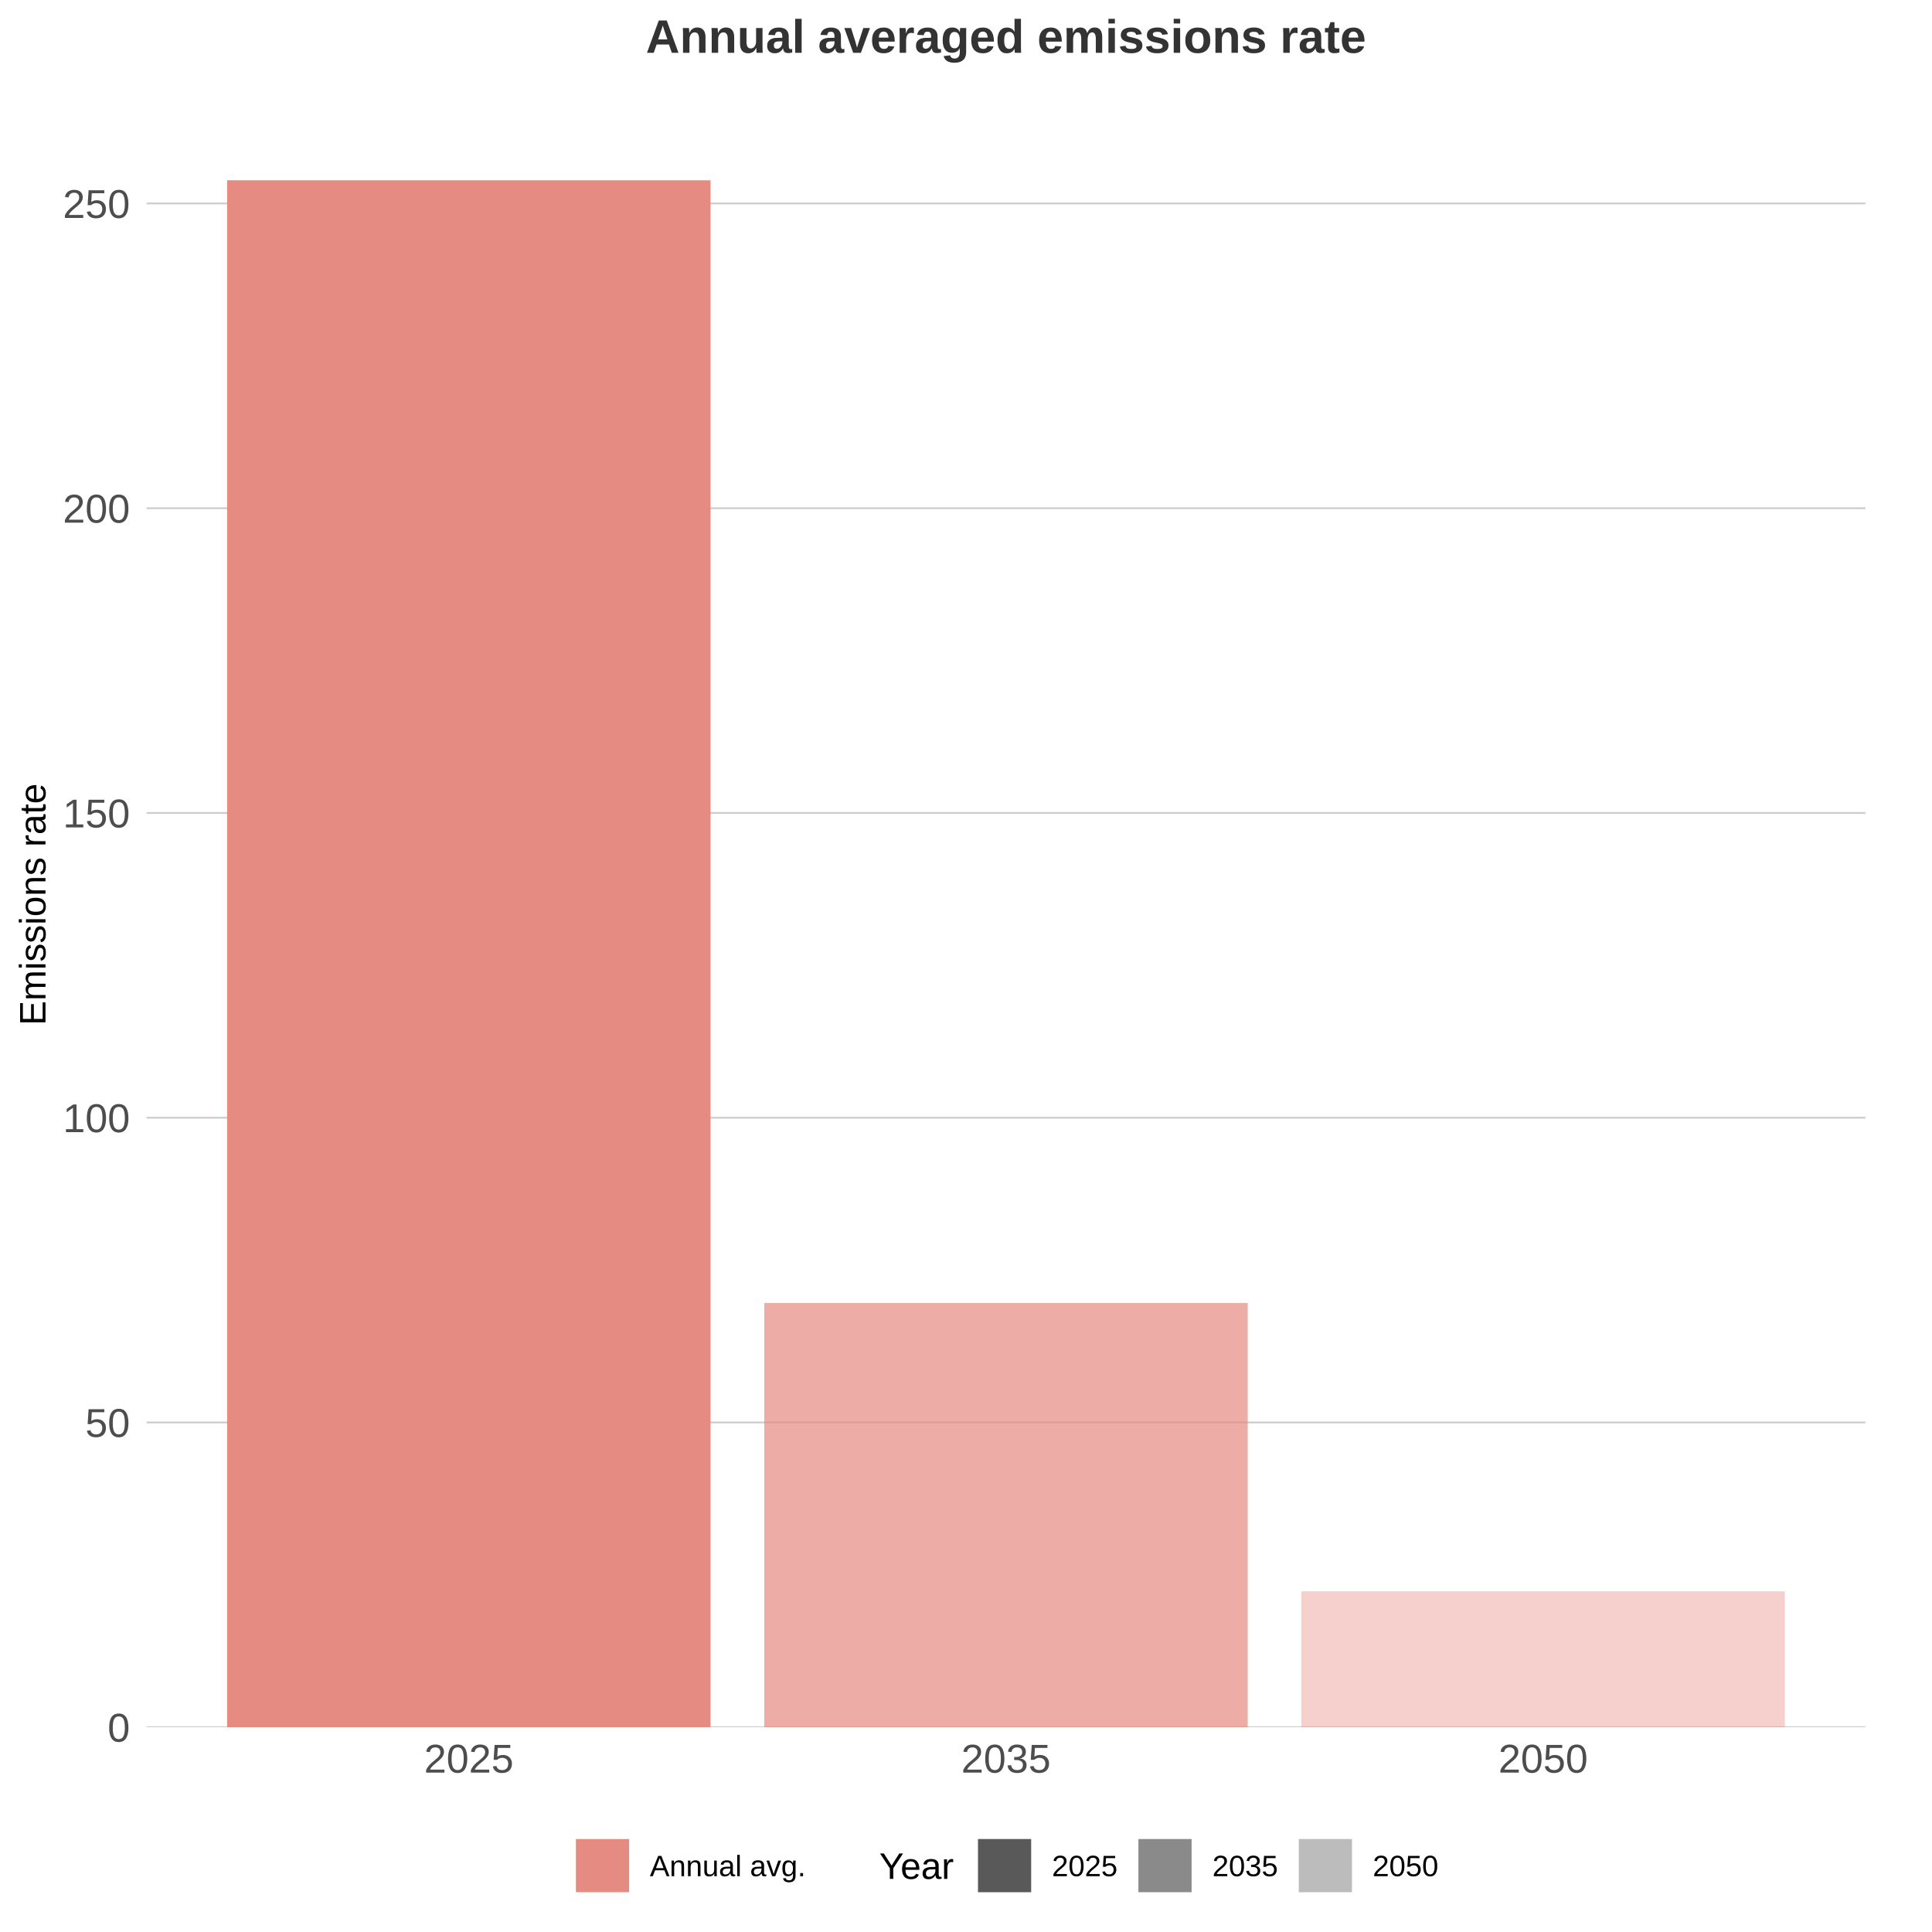
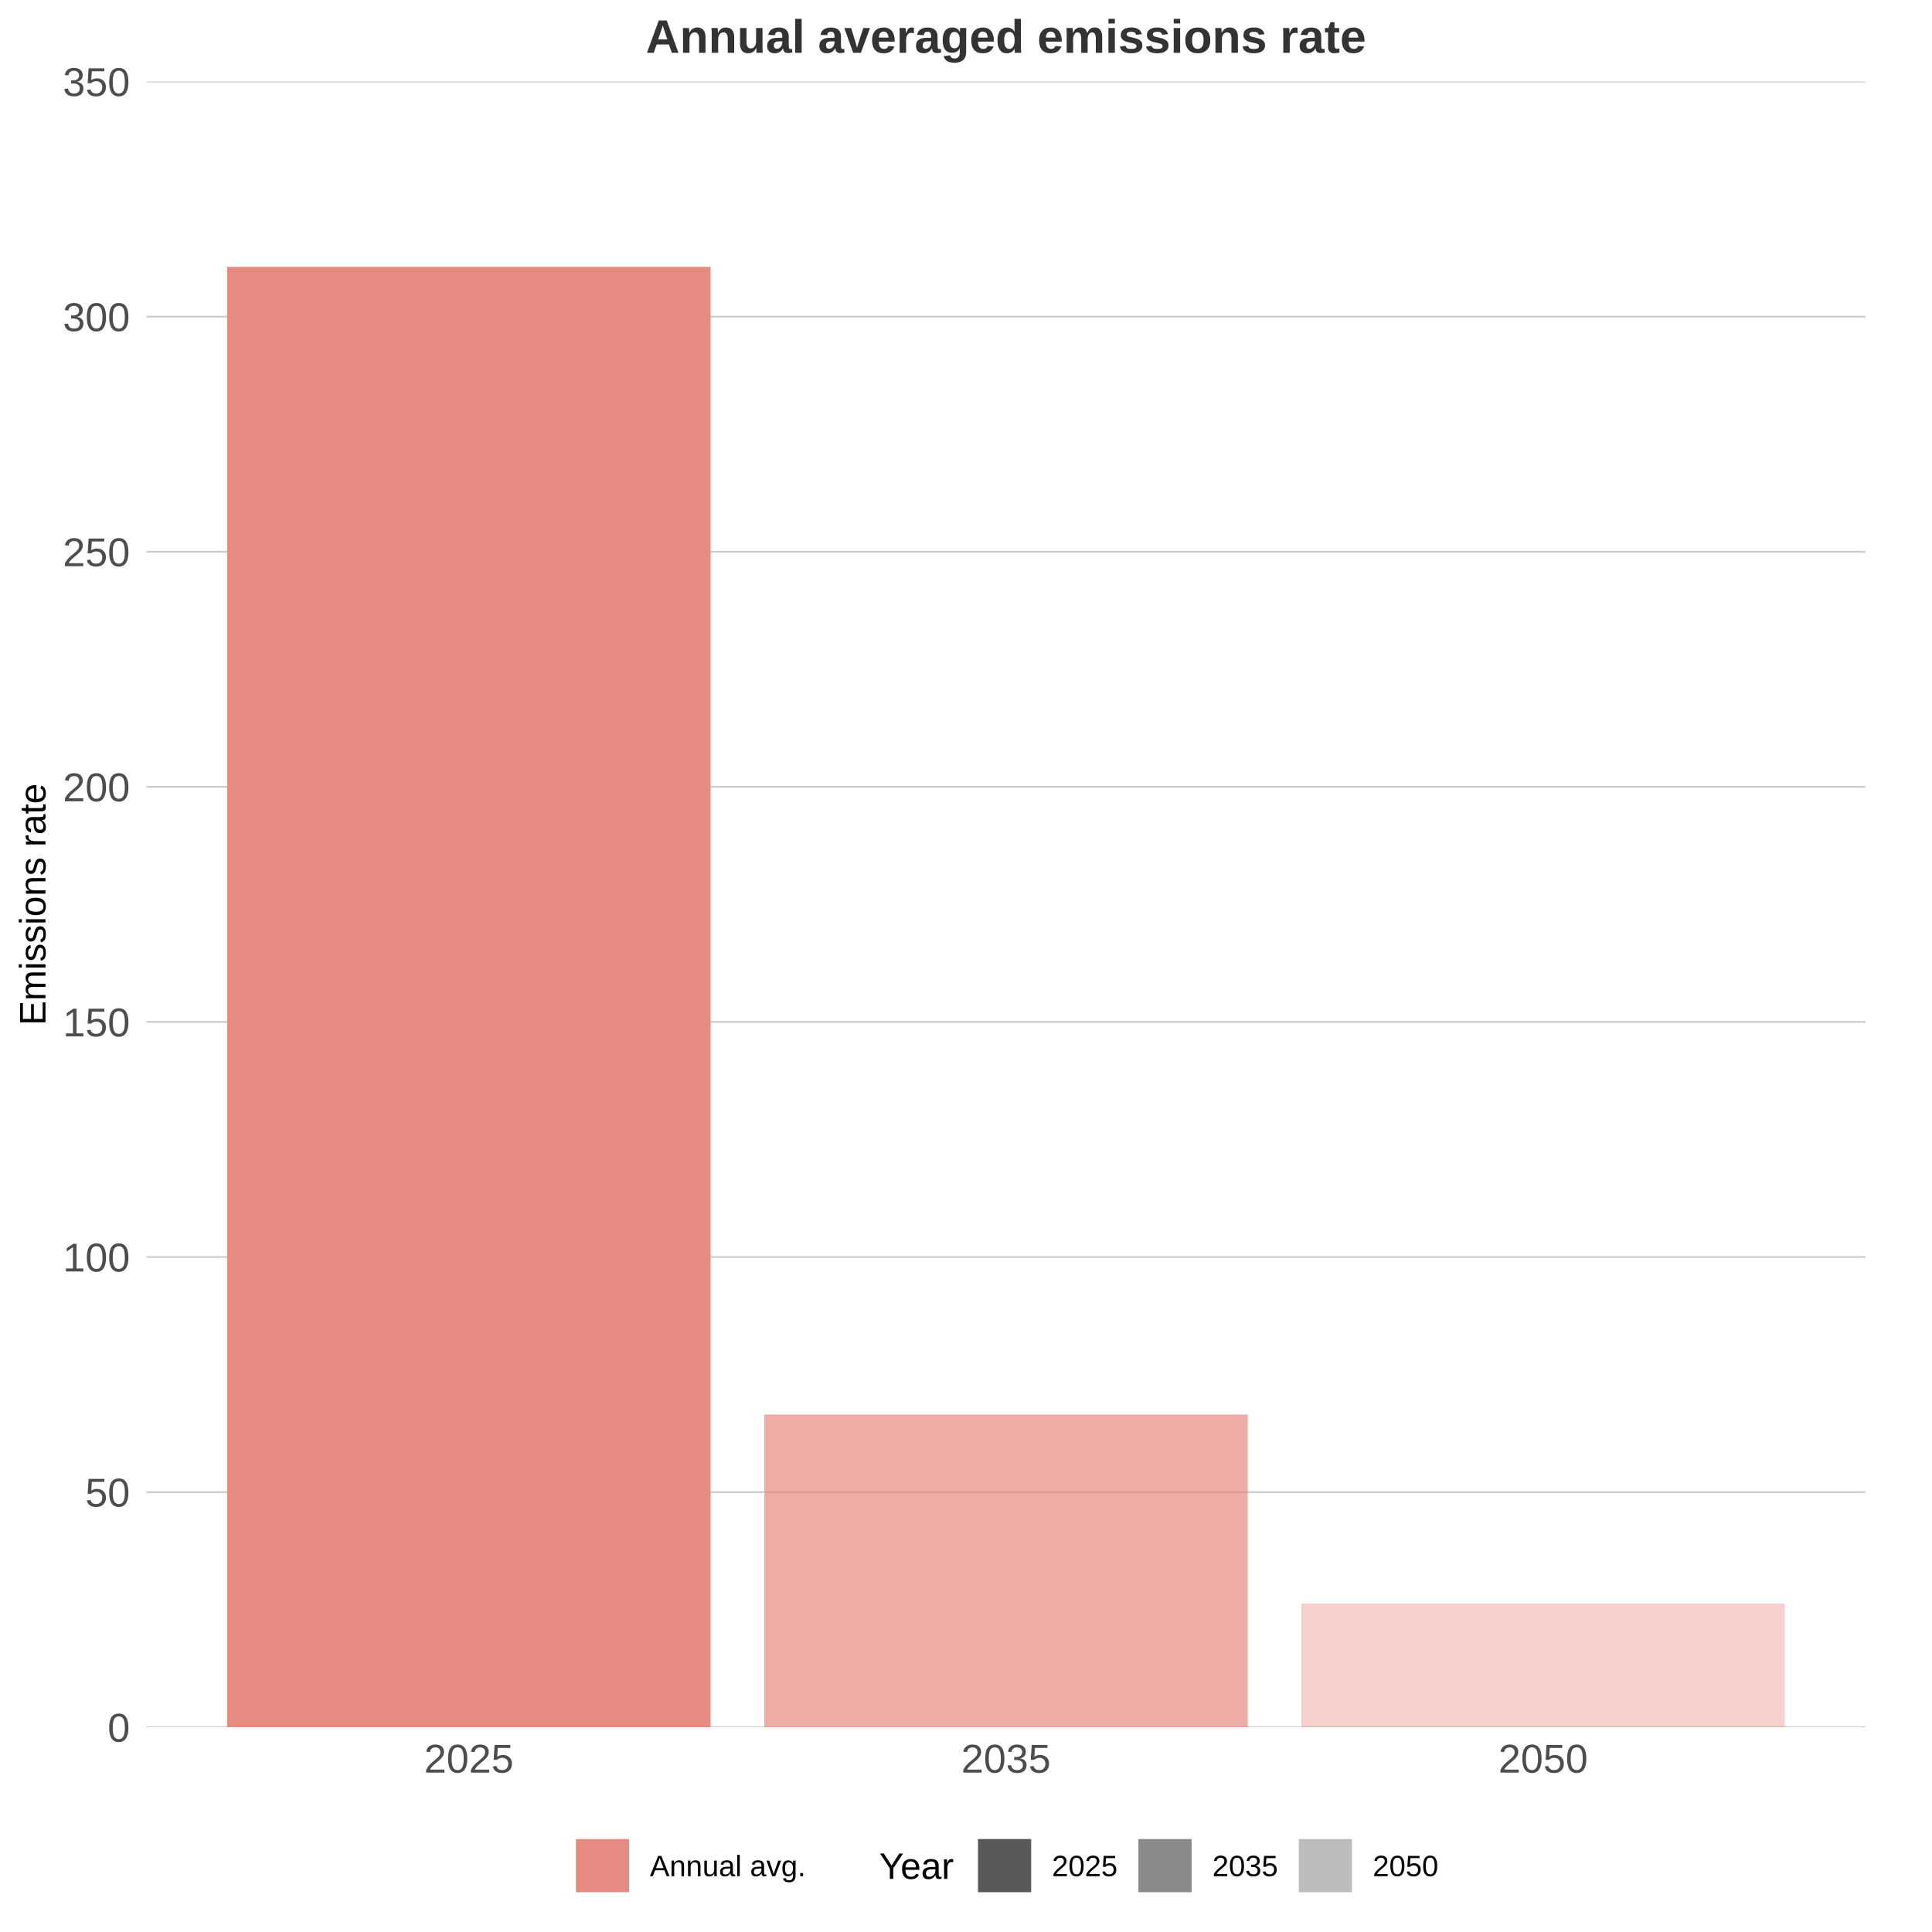
<svg xmlns="http://www.w3.org/2000/svg" class="svglite" width="576.00pt" height="576.00pt" viewBox="0 0 576.00 576.00">
  <defs>
    <style type="text/css">
    .svglite line, .svglite polyline, .svglite polygon, .svglite path, .svglite rect, .svglite circle {
      fill: none;
      stroke: #000000;
      stroke-linecap: round;
      stroke-linejoin: round;
      stroke-miterlimit: 10.00;
    }
    .svglite text {
      white-space: pre;
    }
  </style>
  </defs>
  <rect width="100%" height="100%" style="stroke: none; fill: #FFFFFF;" />
  <defs>
    <clipPath id="cpMC4wMHw1NzYuMDB8MC4wMHw1NzYuMDA=">
      <rect x="0.00" y="0.00" width="576.00" height="576.00" />
    </clipPath>
  </defs>
  <g clip-path="url(#cpMC4wMHw1NzYuMDB8MC4wMHw1NzYuMDA=)">
    <rect x="0.00" y="0.00" width="576.00" height="576.00" style="stroke-width: 1.07; stroke: none; fill: #FFFFFF;" />
  </g>
  <defs>
    <clipPath id="cpNDMuNjl8NTU2LjE2fDI0LjMyfDUxNC45NA==">
      <rect x="43.69" y="24.32" width="512.47" height="490.62" />
    </clipPath>
  </defs>
  <g clip-path="url(#cpNDMuNjl8NTU2LjE2fDI0LjMyfDUxNC45NA==)">
    <polyline points="43.69,514.94 556.16,514.94 " style="stroke-width: 0.53; stroke: #CCCCCC; stroke-linecap: butt;" />
-     <polyline points="43.69,424.08 556.16,424.08 " style="stroke-width: 0.53; stroke: #CCCCCC; stroke-linecap: butt;" />
-     <polyline points="43.69,333.23 556.16,333.23 " style="stroke-width: 0.53; stroke: #CCCCCC; stroke-linecap: butt;" />
-     <polyline points="43.69,242.37 556.16,242.37 " style="stroke-width: 0.53; stroke: #CCCCCC; stroke-linecap: butt;" />
-     <polyline points="43.69,151.52 556.16,151.52 " style="stroke-width: 0.53; stroke: #CCCCCC; stroke-linecap: butt;" />
-     <polyline points="43.69,60.66 556.16,60.66 " style="stroke-width: 0.53; stroke: #CCCCCC; stroke-linecap: butt;" />
-     <rect x="67.71" y="53.75" width="144.13" height="461.19" style="stroke-width: 1.07; stroke: none; stroke-linecap: butt; stroke-linejoin: miter; fill: #E68B81;" />
-     <rect x="227.86" y="388.47" width="144.13" height="126.47" style="stroke-width: 1.07; stroke: none; stroke-linecap: butt; stroke-linejoin: miter; fill: #E68B81; fill-opacity: 0.70;" />
-     <rect x="388.00" y="474.42" width="144.13" height="40.52" style="stroke-width: 1.07; stroke: none; stroke-linecap: butt; stroke-linejoin: miter; fill: #E68B81; fill-opacity: 0.40;" />
+     <polyline points="43.69,444.85 556.16,444.85 " style="stroke-width: 0.53; stroke: #CCCCCC; stroke-linecap: butt;" />
+     <polyline points="43.69,374.76 556.16,374.76 " style="stroke-width: 0.53; stroke: #CCCCCC; stroke-linecap: butt;" />
+     <polyline points="43.69,304.67 556.16,304.67 " style="stroke-width: 0.53; stroke: #CCCCCC; stroke-linecap: butt;" />
+     <polyline points="43.69,234.58 556.16,234.58 " style="stroke-width: 0.53; stroke: #CCCCCC; stroke-linecap: butt;" />
+     <polyline points="43.69,164.50 556.16,164.50 " style="stroke-width: 0.53; stroke: #CCCCCC; stroke-linecap: butt;" />
+     <polyline points="43.69,94.41 556.16,94.41 " style="stroke-width: 0.53; stroke: #CCCCCC; stroke-linecap: butt;" />
+     <polyline points="43.69,24.32 556.16,24.32 " style="stroke-width: 0.53; stroke: #CCCCCC; stroke-linecap: butt;" />
+     <rect x="67.71" y="79.55" width="144.13" height="435.39" style="stroke-width: 1.07; stroke: none; stroke-linecap: butt; stroke-linejoin: miter; fill: #E68B81;" />
+     <rect x="227.86" y="421.72" width="144.13" height="93.22" style="stroke-width: 1.07; stroke: none; stroke-linecap: butt; stroke-linejoin: miter; fill: #E68B81; fill-opacity: 0.70;" />
+     <rect x="388.00" y="478.07" width="144.13" height="36.87" style="stroke-width: 1.07; stroke: none; stroke-linecap: butt; stroke-linejoin: miter; fill: #E68B81; fill-opacity: 0.40;" />
  </g>
  <g clip-path="url(#cpMC4wMHw1NzYuMDB8MC4wMHw1NzYuMDA=)">
    <text x="38.76" y="519.25" text-anchor="end" style="font-size: 12.00px;fill: #4D4D4D; font-family: &quot;Arial&quot;;" textLength="6.67px" lengthAdjust="spacingAndGlyphs">0</text>
-     <text x="38.76" y="428.39" text-anchor="end" style="font-size: 12.00px;fill: #4D4D4D; font-family: &quot;Arial&quot;;" textLength="13.35px" lengthAdjust="spacingAndGlyphs">50</text>
-     <text x="38.76" y="337.53" text-anchor="end" style="font-size: 12.00px;fill: #4D4D4D; font-family: &quot;Arial&quot;;" textLength="20.02px" lengthAdjust="spacingAndGlyphs">100</text>
-     <text x="38.76" y="246.68" text-anchor="end" style="font-size: 12.00px;fill: #4D4D4D; font-family: &quot;Arial&quot;;" textLength="20.02px" lengthAdjust="spacingAndGlyphs">150</text>
-     <text x="38.76" y="155.82" text-anchor="end" style="font-size: 12.00px;fill: #4D4D4D; font-family: &quot;Arial&quot;;" textLength="20.02px" lengthAdjust="spacingAndGlyphs">200</text>
-     <text x="38.76" y="64.97" text-anchor="end" style="font-size: 12.00px;fill: #4D4D4D; font-family: &quot;Arial&quot;;" textLength="20.02px" lengthAdjust="spacingAndGlyphs">250</text>
+     <text x="38.76" y="449.16" text-anchor="end" style="font-size: 12.00px;fill: #4D4D4D; font-family: &quot;Arial&quot;;" textLength="13.35px" lengthAdjust="spacingAndGlyphs">50</text>
+     <text x="38.76" y="379.07" text-anchor="end" style="font-size: 12.00px;fill: #4D4D4D; font-family: &quot;Arial&quot;;" textLength="20.02px" lengthAdjust="spacingAndGlyphs">100</text>
+     <text x="38.76" y="308.98" text-anchor="end" style="font-size: 12.00px;fill: #4D4D4D; font-family: &quot;Arial&quot;;" textLength="20.02px" lengthAdjust="spacingAndGlyphs">150</text>
+     <text x="38.76" y="238.89" text-anchor="end" style="font-size: 12.00px;fill: #4D4D4D; font-family: &quot;Arial&quot;;" textLength="20.02px" lengthAdjust="spacingAndGlyphs">200</text>
+     <text x="38.76" y="168.80" text-anchor="end" style="font-size: 12.00px;fill: #4D4D4D; font-family: &quot;Arial&quot;;" textLength="20.02px" lengthAdjust="spacingAndGlyphs">250</text>
+     <text x="38.76" y="98.71" text-anchor="end" style="font-size: 12.00px;fill: #4D4D4D; font-family: &quot;Arial&quot;;" textLength="20.02px" lengthAdjust="spacingAndGlyphs">300</text>
+     <text x="38.76" y="28.62" text-anchor="end" style="font-size: 12.00px;fill: #4D4D4D; font-family: &quot;Arial&quot;;" textLength="20.02px" lengthAdjust="spacingAndGlyphs">350</text>
    <text x="139.78" y="528.48" text-anchor="middle" style="font-size: 12.00px;fill: #4D4D4D; font-family: &quot;Arial&quot;;" textLength="26.70px" lengthAdjust="spacingAndGlyphs">2025</text>
    <text x="299.92" y="528.48" text-anchor="middle" style="font-size: 12.00px;fill: #4D4D4D; font-family: &quot;Arial&quot;;" textLength="26.70px" lengthAdjust="spacingAndGlyphs">2035</text>
    <text x="460.07" y="528.48" text-anchor="middle" style="font-size: 12.00px;fill: #4D4D4D; font-family: &quot;Arial&quot;;" textLength="26.70px" lengthAdjust="spacingAndGlyphs">2050</text>
    <text transform="translate(13.56,269.63) rotate(-90)" text-anchor="middle" style="font-size: 11.00px; font-family: &quot;Arial&quot;;" textLength="72.14px" lengthAdjust="spacingAndGlyphs">Emissions rate</text>
    <rect x="171.70" y="548.28" width="15.86" height="15.86" style="stroke-width: 1.07; stroke: none; stroke-linecap: butt; stroke-linejoin: miter; fill: #E68B81;" />
    <text x="193.75" y="559.36" style="font-size: 8.80px; font-family: &quot;Arial&quot;;" textLength="46.48px" lengthAdjust="spacingAndGlyphs">Annual avg.</text>
    <text x="262.14" y="560.16" style="font-size: 11.00px; font-family: &quot;Arial&quot;;" textLength="23.24px" lengthAdjust="spacingAndGlyphs">Year</text>
    <rect x="291.57" y="548.28" width="15.86" height="15.86" style="stroke-width: 1.07; stroke: none; stroke-linecap: butt; stroke-linejoin: miter; fill: #595959;" />
    <rect x="339.40" y="548.28" width="15.86" height="15.86" style="stroke-width: 1.07; stroke: none; stroke-linecap: butt; stroke-linejoin: miter; fill: #595959; fill-opacity: 0.70;" />
    <rect x="387.22" y="548.28" width="15.86" height="15.86" style="stroke-width: 1.07; stroke: none; stroke-linecap: butt; stroke-linejoin: miter; fill: #595959; fill-opacity: 0.40;" />
    <text x="313.62" y="559.36" style="font-size: 8.80px; font-family: &quot;Arial&quot;;" textLength="19.58px" lengthAdjust="spacingAndGlyphs">2025</text>
    <text x="361.45" y="559.36" style="font-size: 8.80px; font-family: &quot;Arial&quot;;" textLength="19.58px" lengthAdjust="spacingAndGlyphs">2035</text>
    <text x="409.27" y="559.36" style="font-size: 8.80px; font-family: &quot;Arial&quot;;" textLength="19.58px" lengthAdjust="spacingAndGlyphs">2050</text>
    <text x="299.92" y="15.74" text-anchor="middle" style="font-size: 14.00px; font-weight: bold;fill: #333333; font-family: &quot;Arial&quot;;" textLength="214.67px" lengthAdjust="spacingAndGlyphs">Annual averaged emissions rate</text>
  </g>
</svg>
